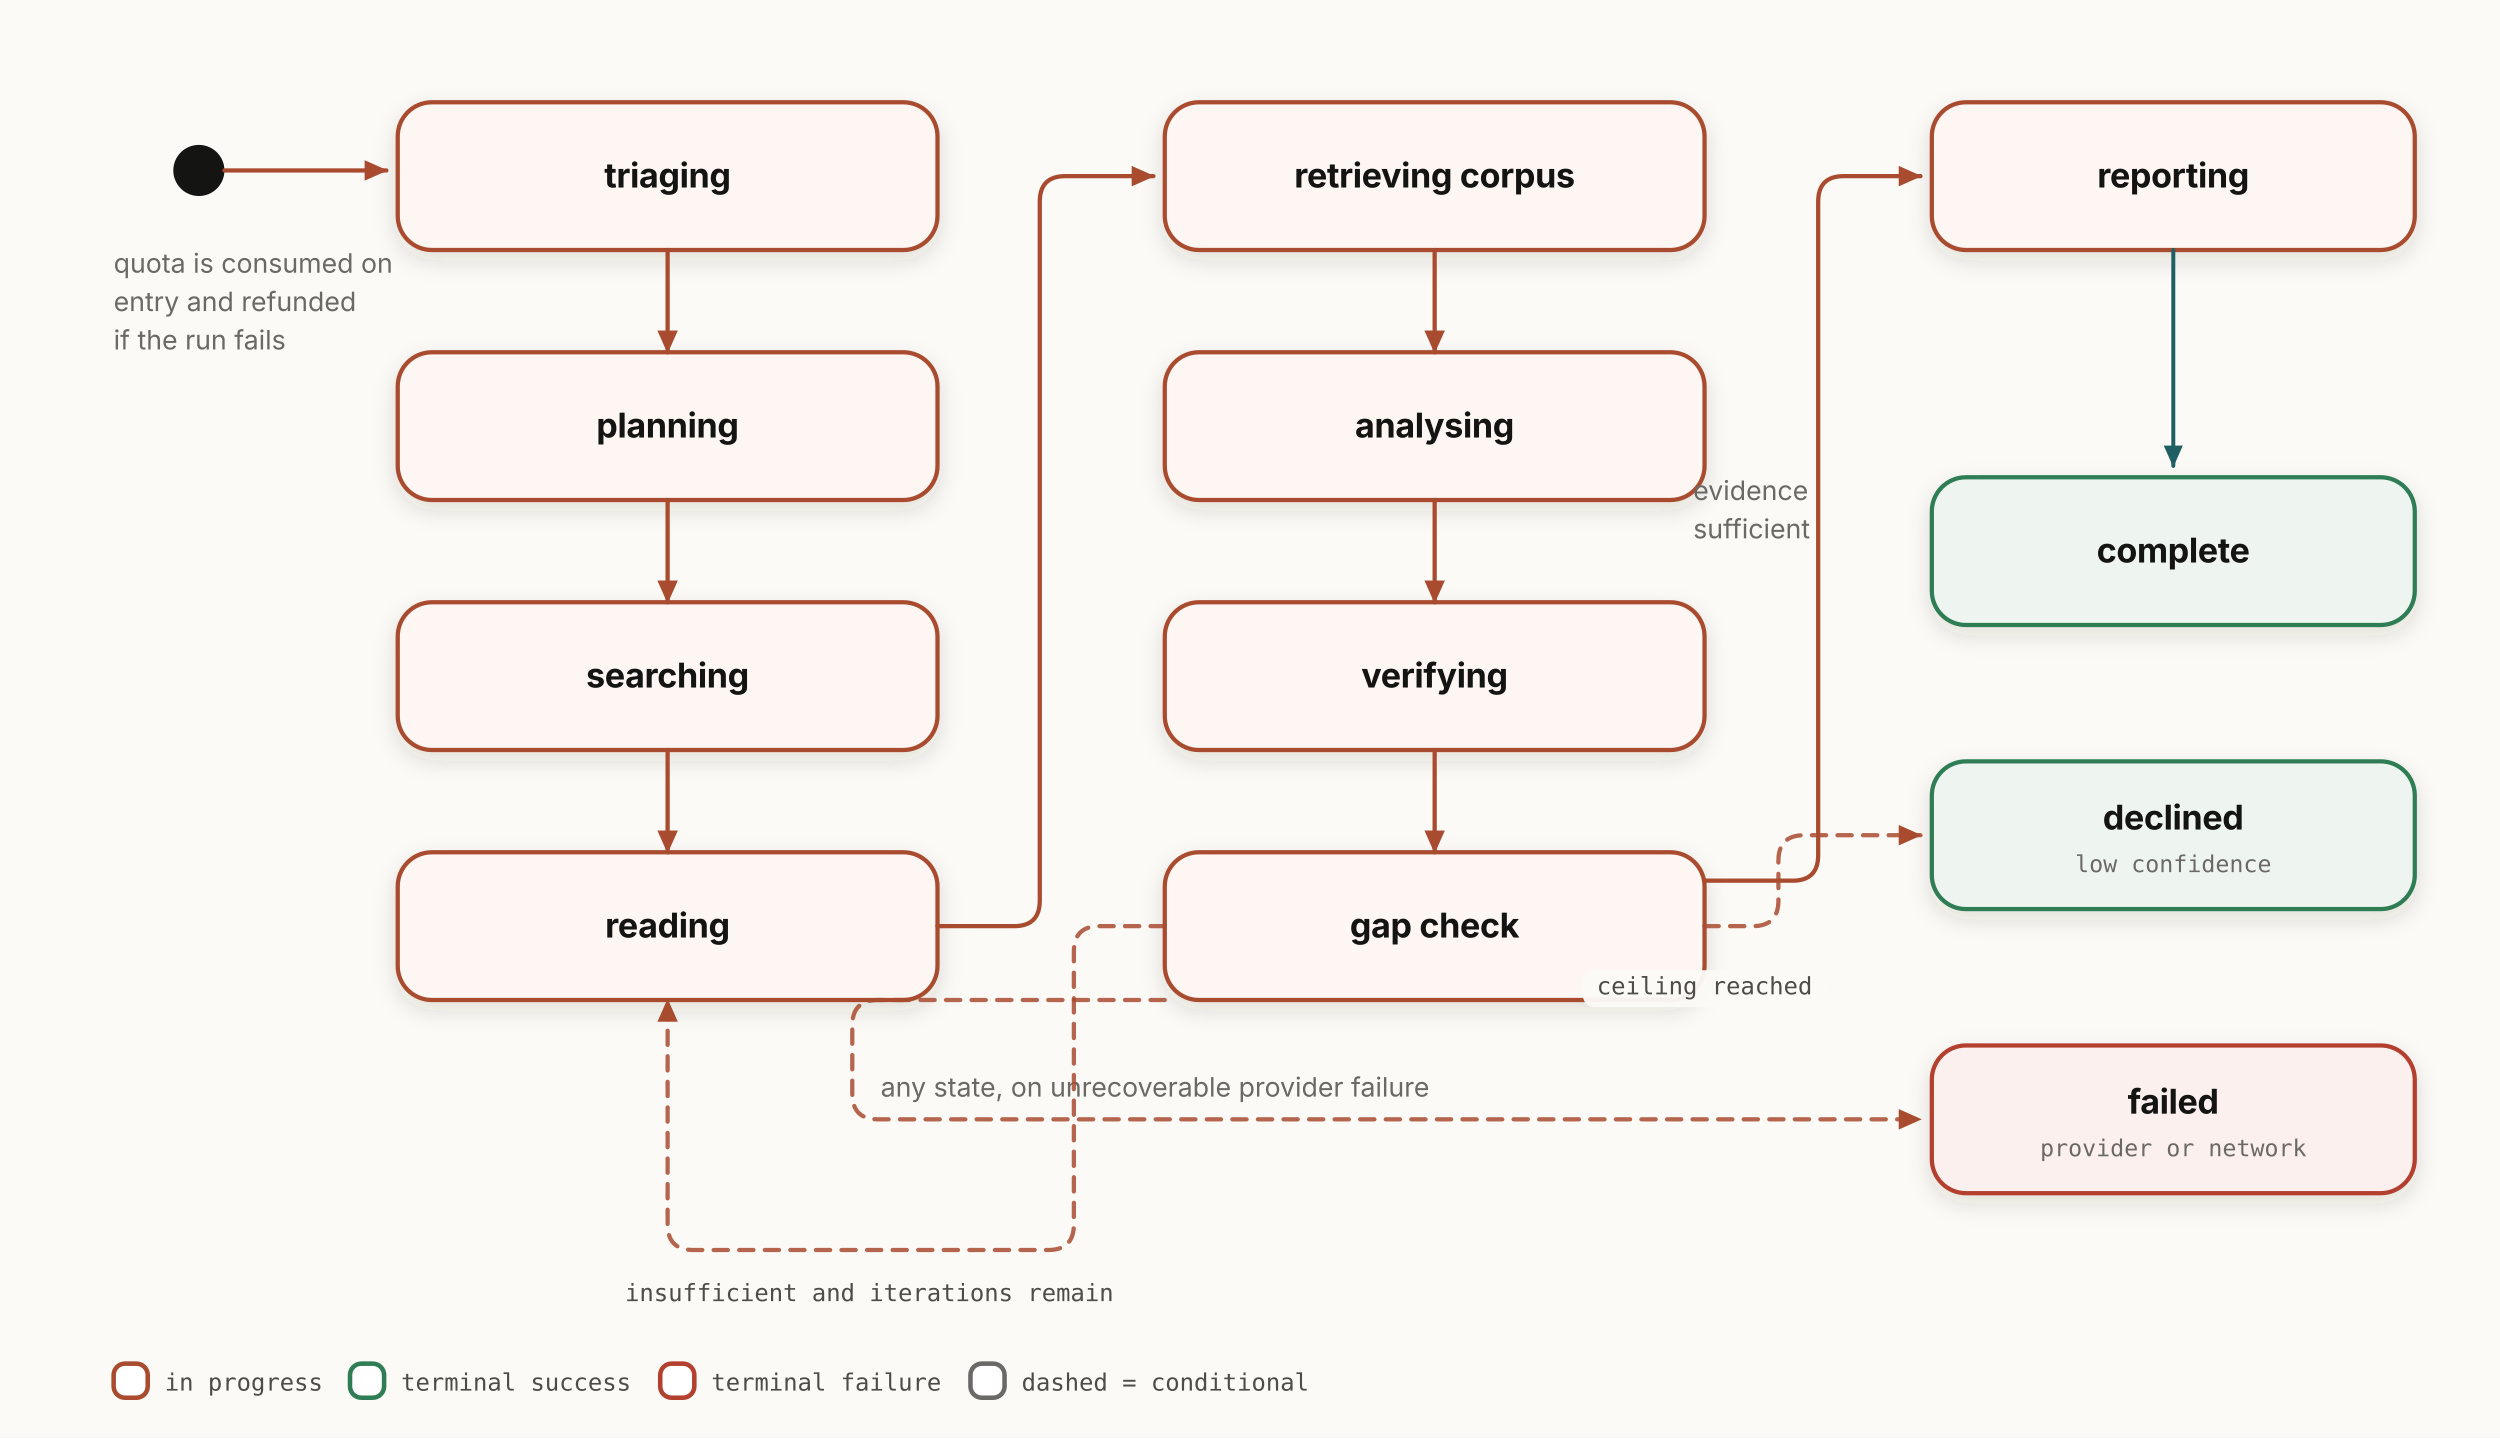
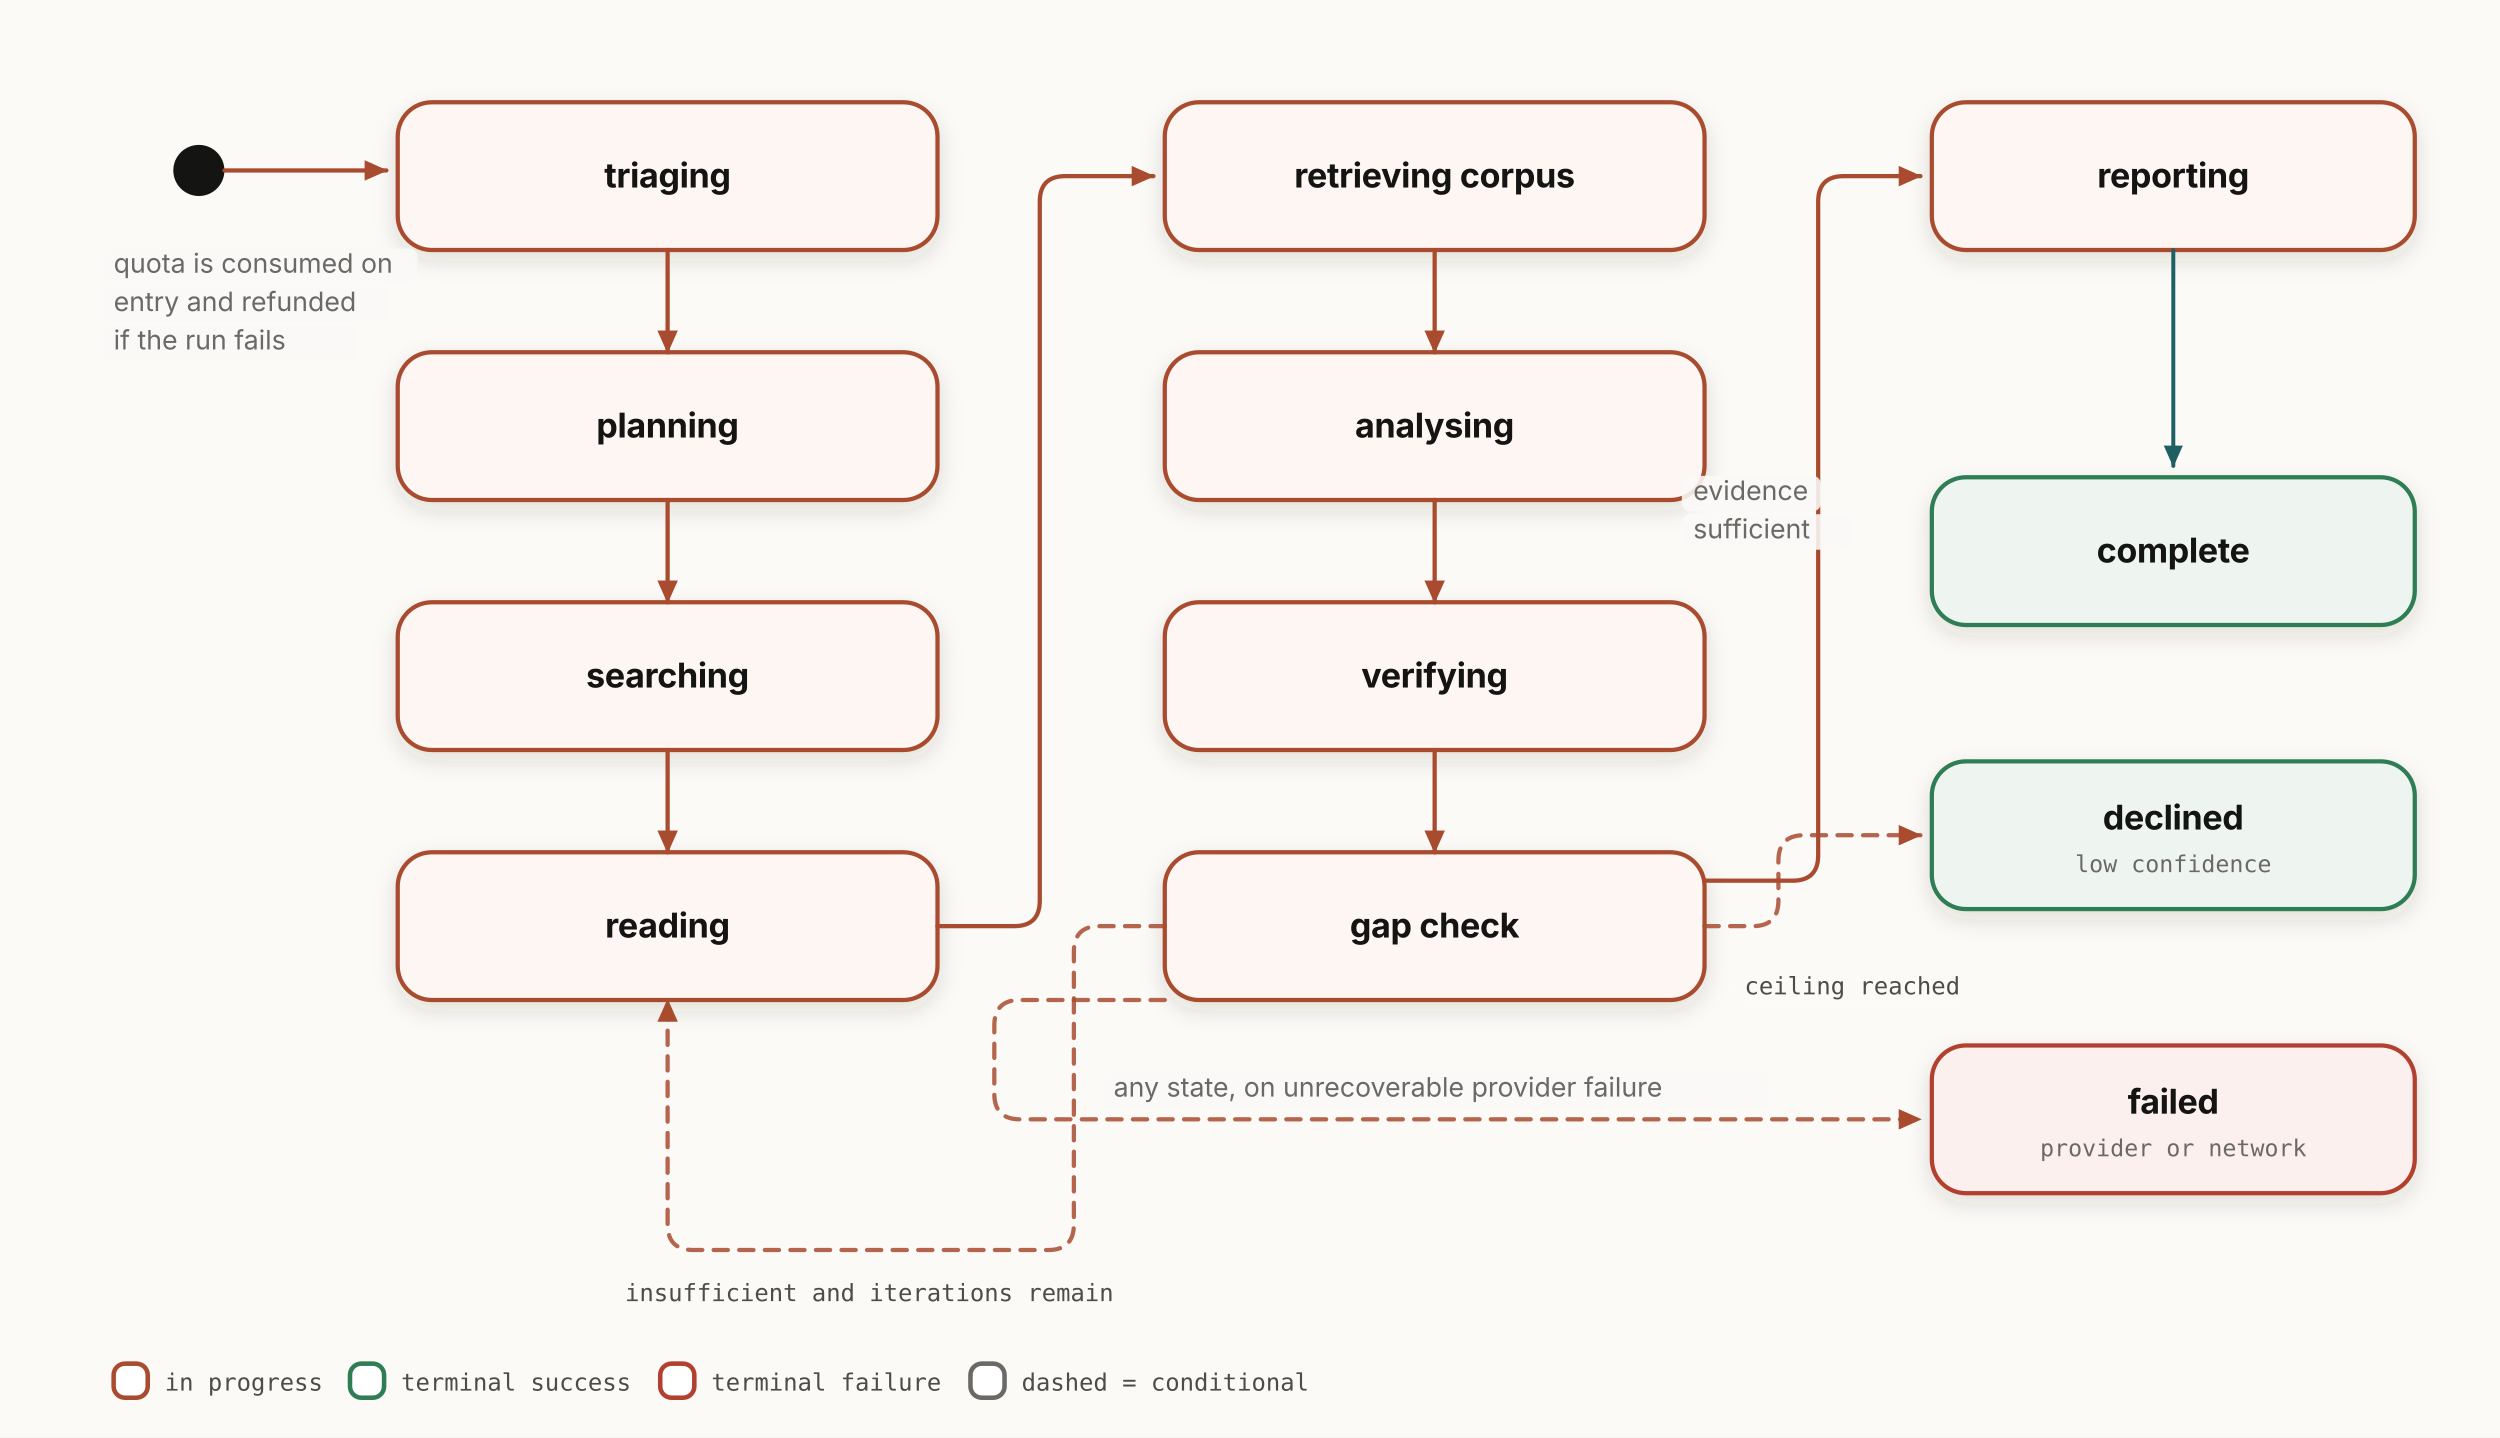
<svg xmlns="http://www.w3.org/2000/svg" viewBox="0 0 880 506" width="880" height="506" role="img">
  <rect width="880" height="506" fill="#fbfaf7" />
  <defs>
    <marker id="ar-n" viewBox="0 0 10 10" refX="8.5" refY="5" markerWidth="6" markerHeight="6" orient="auto-start-reverse">
      <path d="M0,1 L9,5 L0,9 z" fill="#6b6965" />
    </marker>
    <marker id="ar-a" viewBox="0 0 10 10" refX="8.5" refY="5" markerWidth="6" markerHeight="6" orient="auto-start-reverse">
      <path d="M0,1 L9,5 L0,9 z" fill="#a94b2f" />
    </marker>
    <marker id="ar-t" viewBox="0 0 10 10" refX="8.5" refY="5" markerWidth="6" markerHeight="6" orient="auto-start-reverse">
      <path d="M0,1 L9,5 L0,9 z" fill="#1d5f63" />
    </marker>
    <marker id="ar-p" viewBox="0 0 10 10" refX="8.5" refY="5" markerWidth="6" markerHeight="6" orient="auto-start-reverse">
      <path d="M0,1 L9,5 L0,9 z" fill="#6b3352" />
    </marker>
    <marker id="ar-g" viewBox="0 0 10 10" refX="8.5" refY="5" markerWidth="6" markerHeight="6" orient="auto-start-reverse">
      <path d="M0,1 L9,5 L0,9 z" fill="#2f7d55" />
    </marker>
    <marker id="ar-r" viewBox="0 0 10 10" refX="8.5" refY="5" markerWidth="6" markerHeight="6" orient="auto-start-reverse">
      <path d="M0,1 L9,5 L0,9 z" fill="#b3402f" />
    </marker>
    <filter id="card" x="-25%" y="-25%" width="150%" height="170%">
      <feDropShadow dx="0" dy="3" stdDeviation="4" flood-color="#3c3226" flood-opacity="0.13" />
    </filter>
    <filter id="lift" x="-25%" y="-25%" width="150%" height="170%">
      <feDropShadow dx="0" dy="1" stdDeviation="1.6" flood-color="#3c3226" flood-opacity="0.10" />
    </filter>
  </defs>
  <style>
 .ttl { font-family:'Plus Jakarta Sans',-apple-system,BlinkMacSystemFont,sans-serif; font-size:12px; font-weight:700; fill:#141413;
        letter-spacing:-.01em; text-anchor:middle }
 .sub { font-family:'JetBrains Mono',Menlo,Consolas,monospace; font-size:8.2px; fill:#6b6965; text-anchor:middle }
 .lbl { font-family:'JetBrains Mono',Menlo,Consolas,monospace; font-size:8.4px; fill:#4d4c48 }
 .lblc{ font-family:'JetBrains Mono',Menlo,Consolas,monospace; font-size:8.4px; fill:#4d4c48; text-anchor:middle }
 .eyb { font-family:'JetBrains Mono',Menlo,Consolas,monospace; font-size:8.6px; font-weight:600; letter-spacing:.14em }
 .idx { font-family:'JetBrains Mono',Menlo,Consolas,monospace; font-size:8px; font-weight:600; text-anchor:middle }
 .note{ font-family:'Plus Jakarta Sans',-apple-system,BlinkMacSystemFont,sans-serif; font-size:9.4px; fill:#6b6965 }
 .ln  { fill:none; stroke:#6b6965; stroke-width:1.25; stroke-linecap:round;
        marker-end:url(#ar-n) }
 .lna { fill:none; stroke:#a94b2f; stroke-width:1.5; stroke-linecap:round;
        marker-end:url(#ar-a) }
 .lnt { fill:none; stroke:#1d5f63; stroke-width:1.4; stroke-linecap:round;
        marker-end:url(#ar-t) }
 .lnp { fill:none; stroke:#6b3352; stroke-width:1.4; stroke-linecap:round;
        marker-end:url(#ar-p) }
 .dash{ stroke-dasharray:5 4; stroke-opacity:.85 }
</style>
  <circle cx="70" cy="60" r="9" fill="#141413" />
  <rect x="140" y="36" width="190" height="52" rx="12" fill="#fdf6f3" stroke="#a94b2f" stroke-width="1.5" filter="url(#card)" />
  <text class="ttl" x="235.0" y="66.0">triaging</text>
  <rect x="140" y="124" width="190" height="52" rx="12" fill="#fdf6f3" stroke="#a94b2f" stroke-width="1.5" filter="url(#card)" />
  <text class="ttl" x="235.0" y="154.0">planning</text>
  <rect x="140" y="212" width="190" height="52" rx="12" fill="#fdf6f3" stroke="#a94b2f" stroke-width="1.5" filter="url(#card)" />
  <text class="ttl" x="235.0" y="242.0">searching</text>
  <rect x="140" y="300" width="190" height="52" rx="12" fill="#fdf6f3" stroke="#a94b2f" stroke-width="1.5" filter="url(#card)" />
  <text class="ttl" x="235.0" y="330.0">reading</text>
  <rect x="410" y="36" width="190" height="52" rx="12" fill="#fdf6f3" stroke="#a94b2f" stroke-width="1.5" filter="url(#card)" />
  <text class="ttl" x="505.0" y="66.0">retrieving corpus</text>
  <rect x="410" y="124" width="190" height="52" rx="12" fill="#fdf6f3" stroke="#a94b2f" stroke-width="1.5" filter="url(#card)" />
  <text class="ttl" x="505.0" y="154.0">analysing</text>
  <rect x="410" y="212" width="190" height="52" rx="12" fill="#fdf6f3" stroke="#a94b2f" stroke-width="1.5" filter="url(#card)" />
  <text class="ttl" x="505.0" y="242.0">verifying</text>
  <rect x="410" y="300" width="190" height="52" rx="12" fill="#fdf6f3" stroke="#a94b2f" stroke-width="1.5" filter="url(#card)" />
  <text class="ttl" x="505.0" y="330.0">gap check</text>
  <path class="lna" d="M79,60 L136,60" />
  <path class="lna" d="M235,88 L235,124" />
  <path class="lna" d="M235,176 L235,212" />
  <path class="lna" d="M235,264 L235,300" />
  <path class="lna" d="M330,326 L357.0,326.0 Q366,326 366.0,317.0 L366.0,71.0 Q366,62 375.0,62.0 L406,62" />
  <path class="lna" d="M505,88 L505,124" />
  <path class="lna" d="M505,176 L505,212" />
  <path class="lna" d="M505,264 L505,300" />
  <rect x="680" y="36" width="170" height="52" rx="12" fill="#fdf6f3" stroke="#a94b2f" stroke-width="1.5" filter="url(#card)" />
  <text class="ttl" x="765.0" y="66.0">reporting</text>
  <rect x="680" y="168" width="170" height="52" rx="12" fill="#eef5f0" stroke="#2f7d55" stroke-width="1.5" filter="url(#card)" />
  <text class="ttl" x="765.0" y="198.0">complete</text>
  <rect x="680" y="268" width="170" height="52" rx="12" fill="#eef5f0" stroke="#2f7d55" stroke-width="1.5" filter="url(#card)" />
  <text class="ttl" x="765.0" y="292.0">declined</text>
  <text class="sub" x="765.0" y="307.0">low confidence</text>
  <rect x="680" y="368" width="170" height="52" rx="12" fill="#fbf0ee" stroke="#b3402f" stroke-width="1.5" filter="url(#card)" />
  <text class="ttl" x="765.0" y="392.0">failed</text>
  <text class="sub" x="765.0" y="407.0">provider or network</text>
  <path class="lna" d="M600,310 L631.0,310.0 Q640,310 640.0,301.0 L640.0,71.0 Q640,62 649.0,62.0 L676,62" />
+   <rect x="592" y="167.5" width="49" height="12.5" rx="3" fill="#fbfaf7" fill-opacity=".88" />
  <text class="note" x="596" y="176.0" fill="#a94b2f">evidence</text>
+   <rect x="592" y="181.0" width="60" height="12.5" rx="3" fill="#fbfaf7" fill-opacity=".88" />
  <text class="note" x="596" y="189.5" fill="#a94b2f">sufficient</text>
  <path class="lnt" d="M765,88 L765,164" />
  <path class="lna dash" d="M600,326 L617.0,326.0 Q626,326 626.0,317.0 L626.0,303.0 Q626,294 635.0,294.0 L676,294" />
-   <rect x="557.2" y="341.5" width="85.6" height="13" rx="4" fill="#fbfaf7" fill-opacity=".95" />
-   <text class="lblc" x="600" y="350">ceiling reached</text>
-   <path class="lna dash" d="M410,352 L309.0,352.0 Q300,352 300.0,361.0 L300.0,385.0 Q300,394 309.0,394.0 L676,394" />
-   <text class="note" x="310" y="386.0" fill="#b3402f">any state, on unrecoverable provider failure</text>
+   <rect x="609.2" y="341.5" width="85.6" height="13" rx="4" fill="#fbfaf7" fill-opacity=".95" />
+   <text class="lblc" x="652" y="350">ceiling reached</text>
+   <path class="lna dash" d="M410,352 L359.0,352.0 Q350,352 350.0,361.0 L350.0,385.0 Q350,394 359.0,394.0 L676,394" />
+   <rect x="388" y="377.5" width="235" height="12.5" rx="3" fill="#fbfaf7" fill-opacity=".88" />
+   <text class="note" x="392" y="386.0" fill="#b3402f">any state, on unrecoverable provider failure</text>
  <path class="lna dash" d="M410,326 L387.0,326.0 Q378,326 378.0,335.0 L378.0,431.0 Q378,440 369.0,440.0 L244.0,440.0 Q235,440 235.0,431.0 L235,352" />
  <rect x="215.32" y="449.5" width="181.36" height="13" rx="4" fill="#fbfaf7" fill-opacity=".95" />
  <text class="lblc" x="306" y="458">insufficient and iterations remain</text>
+   <rect x="36" y="87.5" width="111" height="12.5" rx="3" fill="#fbfaf7" fill-opacity=".88" />
  <text class="note" x="40" y="96.0" fill="#6b6965">quota is consumed on</text>
+   <rect x="36" y="101.0" width="101" height="12.5" rx="3" fill="#fbfaf7" fill-opacity=".88" />
  <text class="note" x="40" y="109.5" fill="#6b6965">entry and refunded</text>
+   <rect x="36" y="114.5" width="90" height="12.5" rx="3" fill="#fbfaf7" fill-opacity=".88" />
  <text class="note" x="40" y="123.0" fill="#6b6965">if the run fails</text>
  <rect x="40" y="480" width="12" height="12" rx="4" fill="#fff" stroke="#a94b2f" stroke-width="1.6" />
  <text class="lbl" x="58" y="489.5">in progress</text>
  <rect x="123.2" y="480" width="12" height="12" rx="4" fill="#fff" stroke="#2f7d55" stroke-width="1.6" />
  <text class="lbl" x="141.2" y="489.5">terminal success</text>
  <rect x="232.4" y="480" width="12" height="12" rx="4" fill="#fff" stroke="#b3402f" stroke-width="1.6" />
  <text class="lbl" x="250.4" y="489.5">terminal failure</text>
  <rect x="341.6" y="480" width="12" height="12" rx="4" fill="#fff" stroke="#6b6965" stroke-width="1.6" />
  <text class="lbl" x="359.6" y="489.5">dashed = conditional</text>
</svg>
